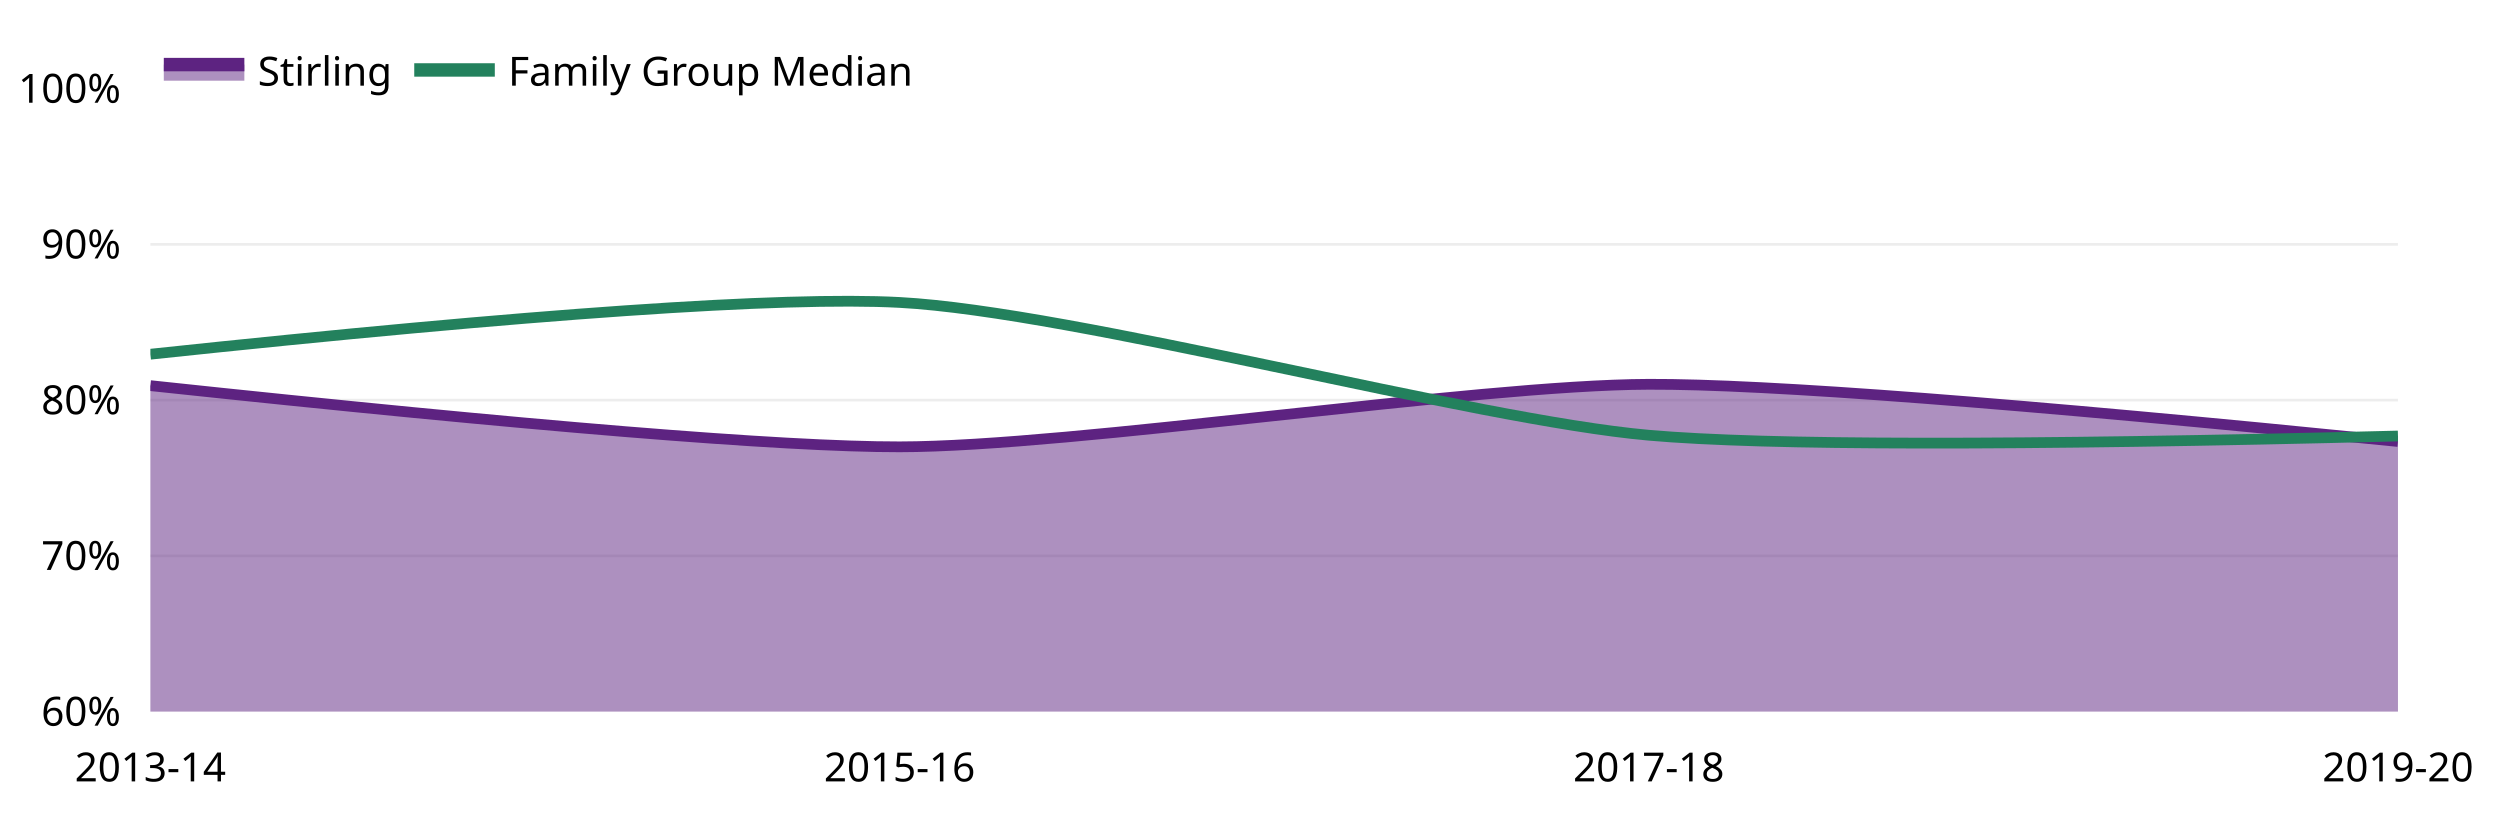
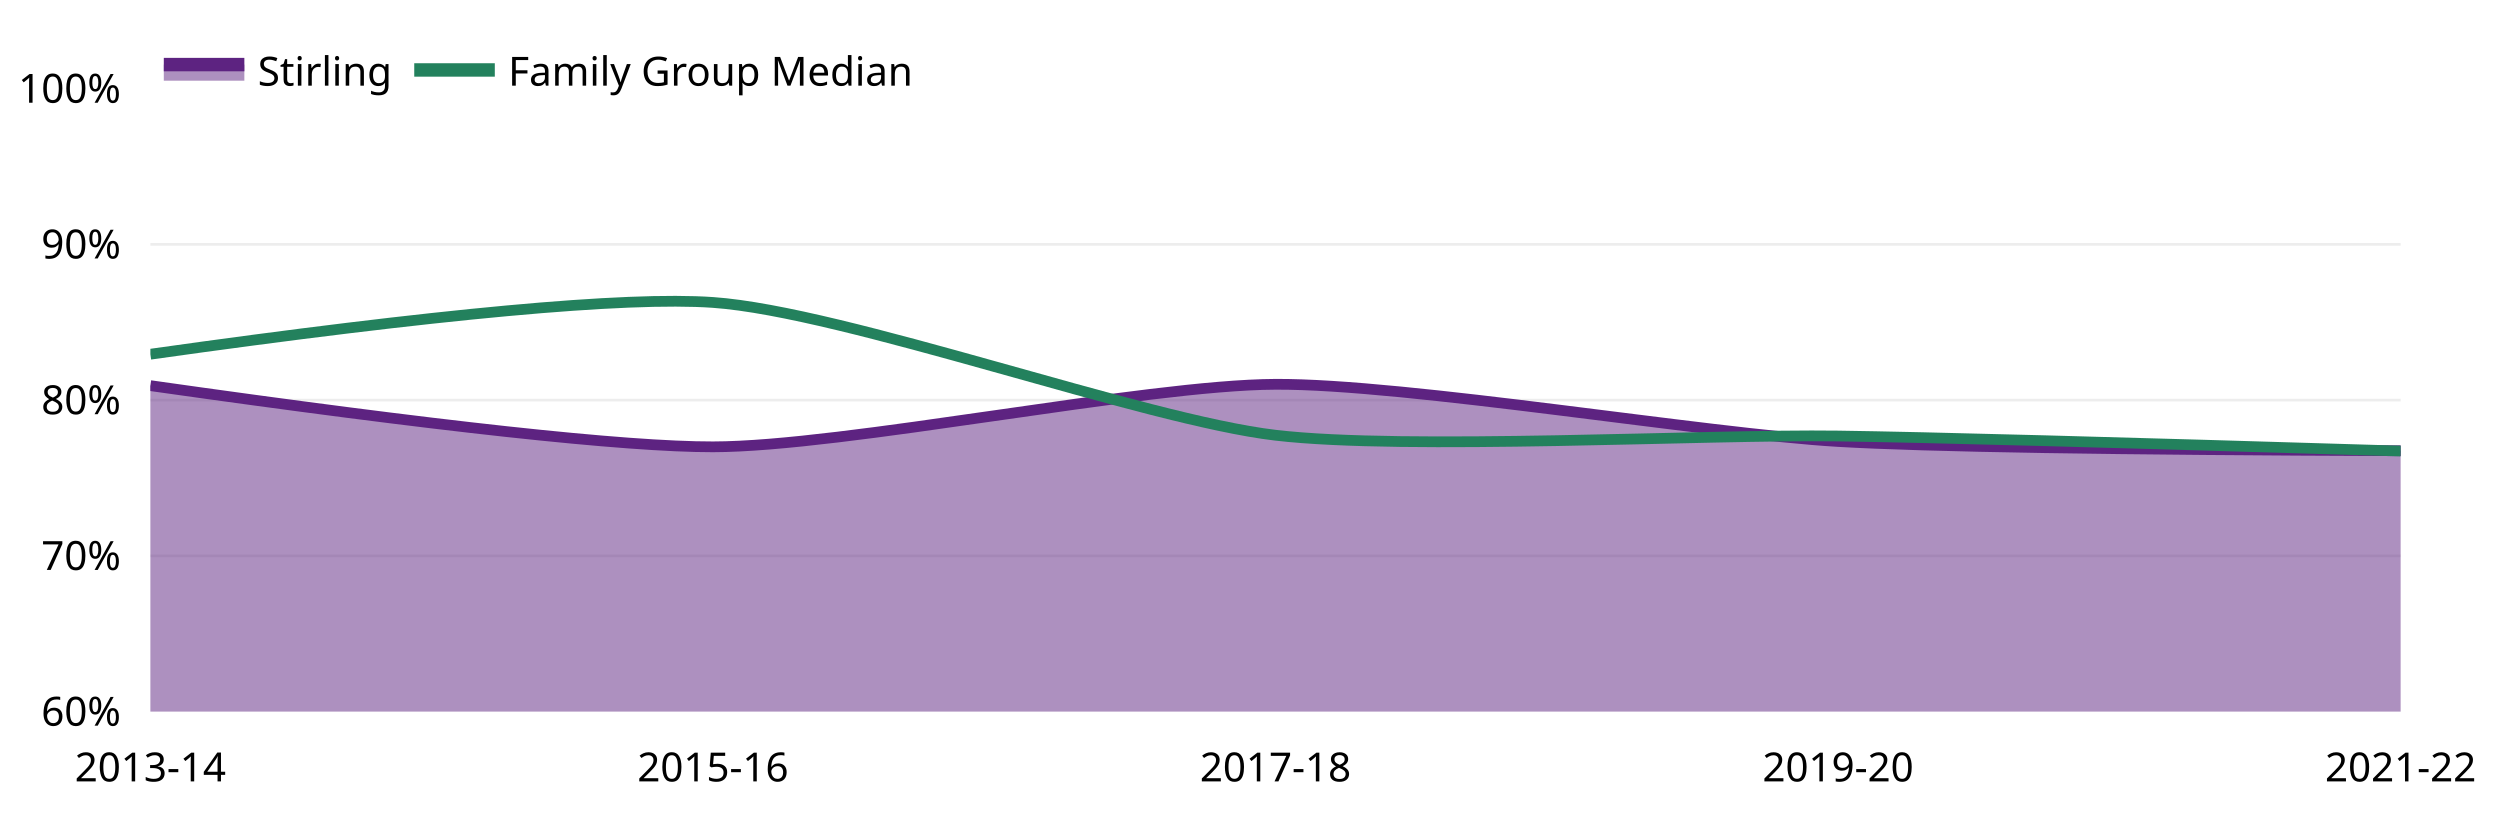
<svg xmlns="http://www.w3.org/2000/svg" class="main-svg" width="931" height="305" style="" viewBox="0 0 931 305">
  <rect x="0" y="0" width="931" height="305" style="fill: rgb(255, 255, 255); fill-opacity: 1;" />
-   <defs id="defs-a175ad">
+   <defs id="defs-a19495">
    <g class="clips">
-       <clipPath id="clipa175adxyplot" class="plotclip">
-         <rect width="837" height="232" />
+       <clipPath id="clipa19495xyplot" class="plotclip">
+         <rect width="838" height="232" />
      </clipPath>
-       <clipPath class="axesclip" id="clipa175adx">
-         <rect x="56" y="0" width="837" height="305" />
+       <clipPath class="axesclip" id="clipa19495x">
+         <rect x="56" y="0" width="838" height="305" />
      </clipPath>
-       <clipPath class="axesclip" id="clipa175ady">
+       <clipPath class="axesclip" id="clipa19495y">
        <rect x="0" y="33" width="931" height="232" />
      </clipPath>
-       <clipPath class="axesclip" id="clipa175adxy">
-         <rect x="56" y="33" width="837" height="232" />
+       <clipPath class="axesclip" id="clipa19495xy">
+         <rect x="56" y="33" width="838" height="232" />
      </clipPath>
    </g>
    <g class="gradients" />
    <g class="patterns" />
  </defs>
  <g class="bglayer">
-     <rect class="bg" x="46" y="23" width="857" height="252" style="fill: rgb(0, 0, 0); fill-opacity: 0; stroke-width: 0;" />
+     <rect class="bg" x="46" y="23" width="858" height="252" style="fill: rgb(0, 0, 0); fill-opacity: 0; stroke-width: 0;" />
  </g>
  <g class="layer-below">
    <g class="imagelayer" />
    <g class="shapelayer" />
  </g>
  <g class="cartesianlayer">
    <g class="subplot xy">
      <g class="layer-subplot">
        <g class="shapelayer" />
        <g class="imagelayer" />
      </g>
      <g class="gridlayer">
        <g class="x">
-           <path class="xgrid crisp" transform="translate(335,0)" d="M0,33v232" style="stroke: rgb(255, 255, 255); stroke-opacity: 1; stroke-width: 1px;" />
-           <path class="xgrid crisp" transform="translate(614,0)" d="M0,33v232" style="stroke: rgb(255, 255, 255); stroke-opacity: 1; stroke-width: 1px;" />
+           <path class="xgrid crisp" transform="translate(265.5,0)" d="M0,33v232" style="stroke: rgb(255, 255, 255); stroke-opacity: 1; stroke-width: 1px;" />
+           <path class="xgrid crisp" transform="translate(475,0)" d="M0,33v232" style="stroke: rgb(255, 255, 255); stroke-opacity: 1; stroke-width: 1px;" />
+           <path class="xgrid crisp" transform="translate(684.5,0)" d="M0,33v232" style="stroke: rgb(255, 255, 255); stroke-opacity: 1; stroke-width: 1px;" />
        </g>
        <g class="y">
-           <path class="ygrid crisp" transform="translate(0,207)" d="M56,0h837" style="stroke: rgb(237, 237, 237); stroke-opacity: 1; stroke-width: 1px;" />
-           <path class="ygrid crisp" transform="translate(0,149)" d="M56,0h837" style="stroke: rgb(237, 237, 237); stroke-opacity: 1; stroke-width: 1px;" />
-           <path class="ygrid crisp" transform="translate(0,91)" d="M56,0h837" style="stroke: rgb(237, 237, 237); stroke-opacity: 1; stroke-width: 1px;" />
+           <path class="ygrid crisp" transform="translate(0,207)" d="M56,0h838" style="stroke: rgb(237, 237, 237); stroke-opacity: 1; stroke-width: 1px;" />
+           <path class="ygrid crisp" transform="translate(0,149)" d="M56,0h838" style="stroke: rgb(237, 237, 237); stroke-opacity: 1; stroke-width: 1px;" />
+           <path class="ygrid crisp" transform="translate(0,91)" d="M56,0h838" style="stroke: rgb(237, 237, 237); stroke-opacity: 1; stroke-width: 1px;" />
        </g>
      </g>
      <g class="zerolinelayer" />
      <path class="xlines-below" />
      <path class="ylines-below" />
      <g class="overlines-below" />
      <g class="xaxislayer-below" />
      <g class="yaxislayer-below" />
      <g class="overaxes-below" />
-       <g class="plot" transform="translate(56,33)" clip-path="url(#clipa175adxyplot)">
+       <g class="plot" transform="translate(56,33)" clip-path="url(#clipa19495xyplot)">
        <g class="scatterlayer mlayer">
-           <g class="trace scatter trace0b36e2" style="stroke-miterlimit: 2;">
+           <g class="trace scatter tracefe8ab1" style="stroke-miterlimit: 2;">
            <g class="fills">
              <g>
-                 <path class="js-fill" d="M837,580L0,580L0,110.61Q213.9,133.46 279,133.4C344.1,133.34 492.89,110.34 558,110.11Q623.09,109.88 837,131.41" style="fill: rgb(93, 35, 129); fill-opacity: 0.5; stroke-width: 0;" />
+                 <path class="js-fill" d="M838,580L0,580L0,110.61Q160.62,133.46 209.5,133.4C258.39,133.34 370.1,110.34 419,110.11C467.87,109.88 579.56,128.53 628.5,131.41Q677.32,134.29 838,134.85" style="fill: rgb(93, 35, 129); fill-opacity: 0.5; stroke-width: 0;" />
              </g>
            </g>
            <g class="errorbars" />
            <g class="lines">
-               <path class="js-line" d="M0,110.61Q213.9,133.46 279,133.4C344.1,133.34 492.89,110.34 558,110.11Q623.09,109.88 837,131.41" style="vector-effect: non-scaling-stroke; fill: none; stroke: rgb(93, 35, 129); stroke-opacity: 1; stroke-width: 4px; opacity: 1;" />
+               <path class="js-line" d="M0,110.61Q160.62,133.46 209.5,133.4C258.39,133.34 370.1,110.34 419,110.11C467.87,109.88 579.56,128.53 628.5,131.41Q677.32,134.29 838,134.85" style="vector-effect: non-scaling-stroke; fill: none; stroke: rgb(93, 35, 129); stroke-opacity: 1; stroke-width: 4px; opacity: 1;" />
            </g>
            <g class="points" />
            <g class="text" />
          </g>
-           <g class="trace scatter trace4cc5a1" style="stroke-miterlimit: 2; opacity: 1;">
+           <g class="trace scatter trace9d5b3d" style="stroke-miterlimit: 2; opacity: 1;">
            <g class="fills" />
            <g class="errorbars" />
            <g class="lines">
-               <path class="js-line" d="M0,98.91Q214.11,76.17 279,79.63C344.31,83.11 492.65,123.3 558,129.08Q622.85,134.82 837,129.37" style="vector-effect: non-scaling-stroke; fill: none; stroke: rgb(35, 129, 93); stroke-opacity: 1; stroke-width: 4px; opacity: 1;" />
+               <path class="js-line" d="M0,98.91Q160.89,76.22 209.5,79.63C258.67,83.08 369.78,123.32 419,129.08C467.56,134.77 579.62,128.68 628.5,129.37Q677.39,130.06 838,134.97" style="vector-effect: non-scaling-stroke; fill: none; stroke: rgb(35, 129, 93); stroke-opacity: 1; stroke-width: 4px; opacity: 1;" />
            </g>
            <g class="points" />
            <g class="text" />
          </g>
        </g>
      </g>
      <g class="overplot" />
      <path class="xlines-above crisp" d="M0,0" style="fill: none;" />
      <path class="ylines-above crisp" d="M0,0" style="fill: none;" />
      <g class="overlines-above" />
      <g class="xaxislayer-above">
        <g class="xtick">
          <text text-anchor="middle" x="0" y="291" transform="translate(56,0)" style="font-family: 'Segoe UI Semibold'; font-size: 15px; fill: rgb(0, 0, 0); fill-opacity: 1; white-space: pre; opacity: 1;">2013-14</text>
        </g>
        <g class="xtick">
-           <text text-anchor="middle" x="0" y="291" transform="translate(335,0)" style="font-family: 'Segoe UI Semibold'; font-size: 15px; fill: rgb(0, 0, 0); fill-opacity: 1; white-space: pre; opacity: 1;">2015-16</text>
+           <text text-anchor="middle" x="0" y="291" transform="translate(265.5,0)" style="font-family: 'Segoe UI Semibold'; font-size: 15px; fill: rgb(0, 0, 0); fill-opacity: 1; white-space: pre; opacity: 1;">2015-16</text>
        </g>
        <g class="xtick">
-           <text text-anchor="middle" x="0" y="291" transform="translate(614,0)" style="font-family: 'Segoe UI Semibold'; font-size: 15px; fill: rgb(0, 0, 0); fill-opacity: 1; white-space: pre; opacity: 1;">2017-18</text>
+           <text text-anchor="middle" x="0" y="291" transform="translate(475,0)" style="font-family: 'Segoe UI Semibold'; font-size: 15px; fill: rgb(0, 0, 0); fill-opacity: 1; white-space: pre; opacity: 1;">2017-18</text>
        </g>
        <g class="xtick">
-           <text text-anchor="middle" x="0" y="291" transform="translate(893,0)" style="font-family: 'Segoe UI Semibold'; font-size: 15px; fill: rgb(0, 0, 0); fill-opacity: 1; white-space: pre; opacity: 1;">2019-20</text>
+           <text text-anchor="middle" x="0" y="291" transform="translate(684.5,0)" style="font-family: 'Segoe UI Semibold'; font-size: 15px; fill: rgb(0, 0, 0); fill-opacity: 1; white-space: pre; opacity: 1;">2019-20</text>
+         </g>
+         <g class="xtick">
+           <text text-anchor="middle" x="0" y="291" transform="translate(894,0)" style="font-family: 'Segoe UI Semibold'; font-size: 15px; fill: rgb(0, 0, 0); fill-opacity: 1; white-space: pre; opacity: 1;">2021-22</text>
        </g>
      </g>
      <g class="yaxislayer-above">
        <g class="ytick">
          <text text-anchor="end" x="45" y="5.25" transform="translate(0,265)" style="font-family: 'Segoe UI Semibold'; font-size: 15px; fill: rgb(0, 0, 0); fill-opacity: 1; white-space: pre; opacity: 1;">60%</text>
        </g>
        <g class="ytick">
          <text text-anchor="end" x="45" y="5.25" style="font-family: 'Segoe UI Semibold'; font-size: 15px; fill: rgb(0, 0, 0); fill-opacity: 1; white-space: pre; opacity: 1;" transform="translate(0,207)">70%</text>
        </g>
        <g class="ytick">
          <text text-anchor="end" x="45" y="5.25" style="font-family: 'Segoe UI Semibold'; font-size: 15px; fill: rgb(0, 0, 0); fill-opacity: 1; white-space: pre; opacity: 1;" transform="translate(0,149)">80%</text>
        </g>
        <g class="ytick">
          <text text-anchor="end" x="45" y="5.25" style="font-family: 'Segoe UI Semibold'; font-size: 15px; fill: rgb(0, 0, 0); fill-opacity: 1; white-space: pre; opacity: 1;" transform="translate(0,91)">90%</text>
        </g>
        <g class="ytick">
          <text text-anchor="end" x="45" y="5.25" style="font-family: 'Segoe UI Semibold'; font-size: 15px; fill: rgb(0, 0, 0); fill-opacity: 1; white-space: pre; opacity: 1;" transform="translate(0,33)">100%</text>
        </g>
      </g>
      <g class="overaxes-above" />
    </g>
  </g>
  <g class="polarlayer" />
  <g class="smithlayer" />
  <g class="ternarylayer" />
  <g class="geolayer" />
  <g class="funnelarealayer" />
  <g class="pielayer" />
  <g class="iciclelayer" />
  <g class="treemaplayer" />
  <g class="sunburstlayer" />
  <g class="glimages" />
-   <defs id="topdefs-a175ad">
+   <defs id="topdefs-a19495">
    <g class="clips" />
-     <clipPath id="legenda175ad">
+     <clipPath id="legenda19495">
      <rect width="285" height="33" x="0" y="0" />
    </clipPath>
  </defs>
  <g class="layer-above">
    <g class="imagelayer" />
    <g class="shapelayer" />
  </g>
  <g class="infolayer">
    <g class="legend" pointer-events="all" transform="translate(56,9.8)">
      <rect class="bg" shape-rendering="crispEdges" width="285" height="33" x="0" y="0" style="stroke: rgb(68, 68, 68); stroke-opacity: 1; fill: rgb(0, 0, 0); fill-opacity: 0; stroke-width: 0px;" />
-       <g class="scrollbox" transform="" clip-path="url(#legenda175ad)">
+       <g class="scrollbox" transform="" clip-path="url(#legenda19495)">
        <g class="groups">
          <g class="traces" transform="translate(0,16.25)" style="opacity: 1;">
            <text class="legendtext" text-anchor="start" x="40" y="5.85" style="font-family: 'Segoe UI Semibold'; font-size: 15px; fill: rgb(0, 0, 0); fill-opacity: 1; white-space: pre;">Stirling</text>
            <g class="layers">
              <g class="legendfill">
                <path class="js-fill" d="M5,-2h30v6h-30z" style="stroke-width: 0; fill: rgb(93, 35, 129); fill-opacity: 0.5;" />
              </g>
              <g class="legendlines">
                <path class="js-line" d="M5,-2h30" style="fill: none; stroke: rgb(93, 35, 129); stroke-opacity: 1; stroke-width: 5px;" />
              </g>
              <g class="legendsymbols">
                <g class="legendpoints" />
              </g>
            </g>
            <rect class="legendtoggle" x="0" y="-11.25" width="90.766" height="22.5" style="fill: rgb(0, 0, 0); fill-opacity: 0;" />
          </g>
          <g class="traces" transform="translate(93.26562,16.25)" style="opacity: 1;">
            <text class="legendtext" text-anchor="start" x="40" y="5.85" style="font-family: 'Segoe UI Semibold'; font-size: 15px; fill: rgb(0, 0, 0); fill-opacity: 1; white-space: pre;">Family Group Median</text>
            <g class="layers" style="opacity: 1;">
              <g class="legendfill" />
              <g class="legendlines">
                <path class="js-line" d="M5,0h30" style="fill: none; stroke: rgb(35, 129, 93); stroke-opacity: 1; stroke-width: 5px;" />
              </g>
              <g class="legendsymbols">
                <g class="legendpoints" />
              </g>
            </g>
            <rect class="legendtoggle" x="0" y="-11.25" width="188.609" height="22.5" style="fill: rgb(0, 0, 0); fill-opacity: 0;" />
          </g>
        </g>
      </g>
      <rect class="scrollbar" rx="20" ry="3" width="0" height="0" x="0" y="0" style="fill: rgb(128, 139, 164); fill-opacity: 1;" />
    </g>
    <g class="g-gtitle" />
    <g class="g-xtitle" />
    <g class="g-ytitle" />
  </g>
</svg>
